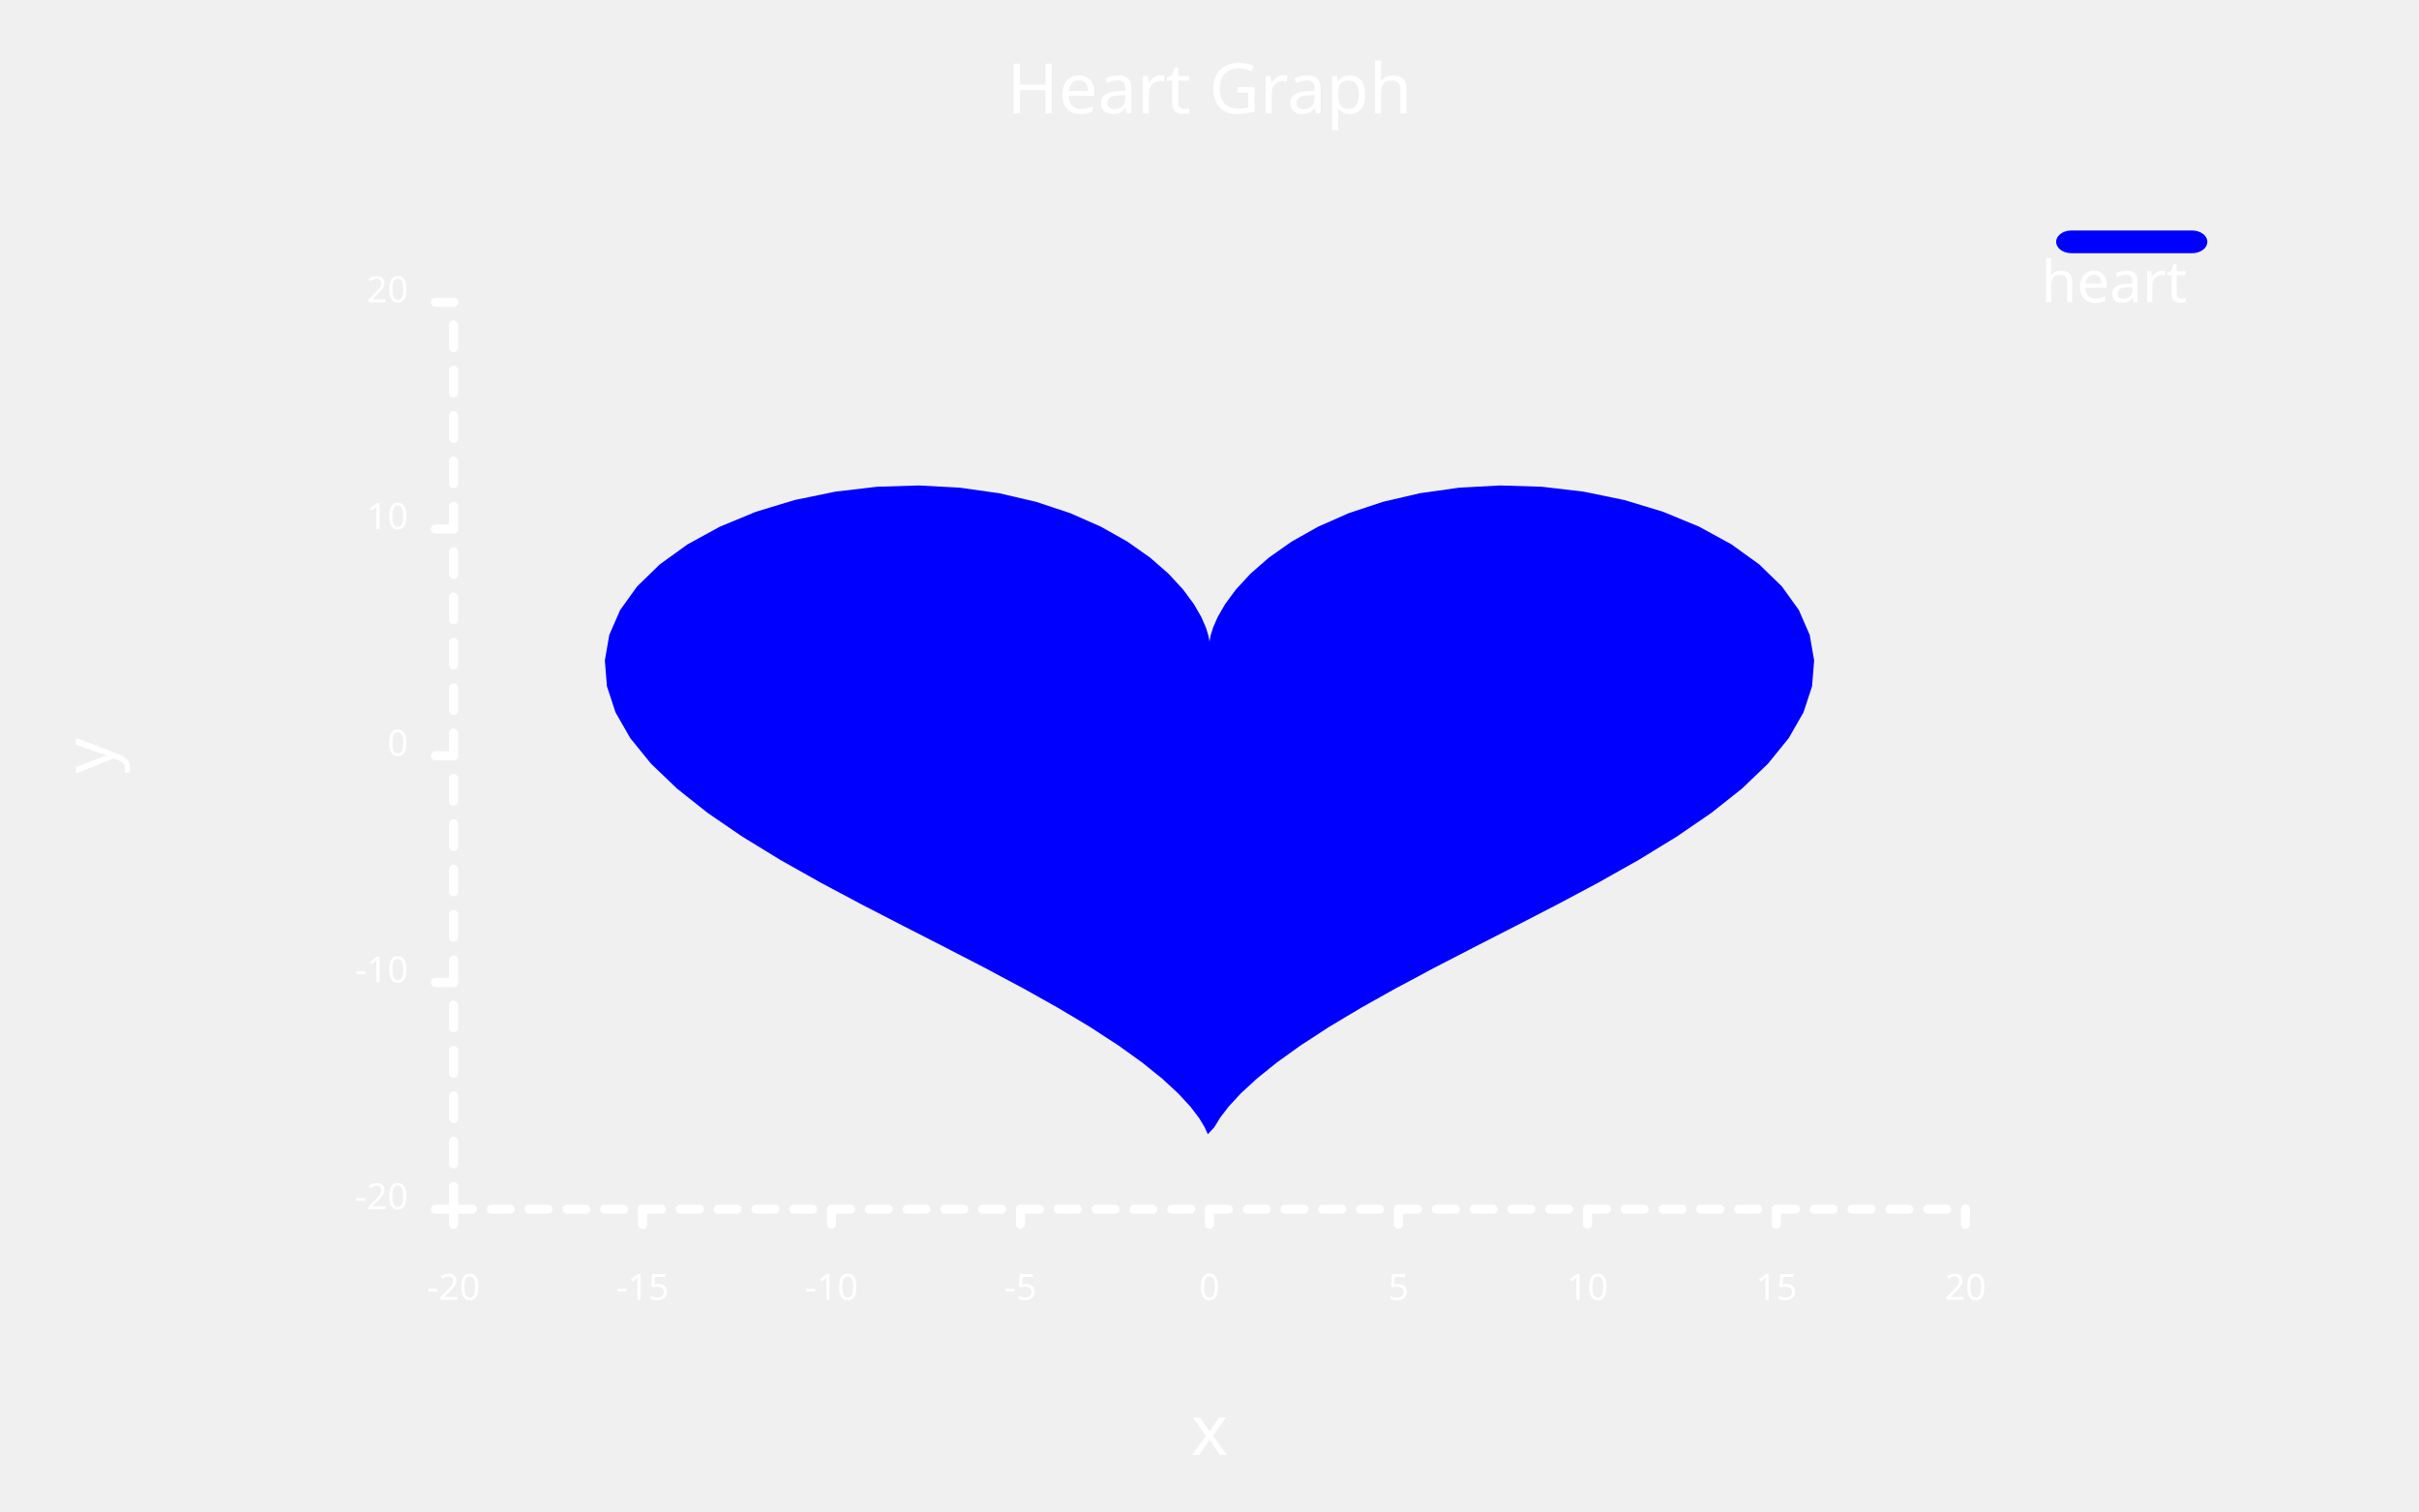
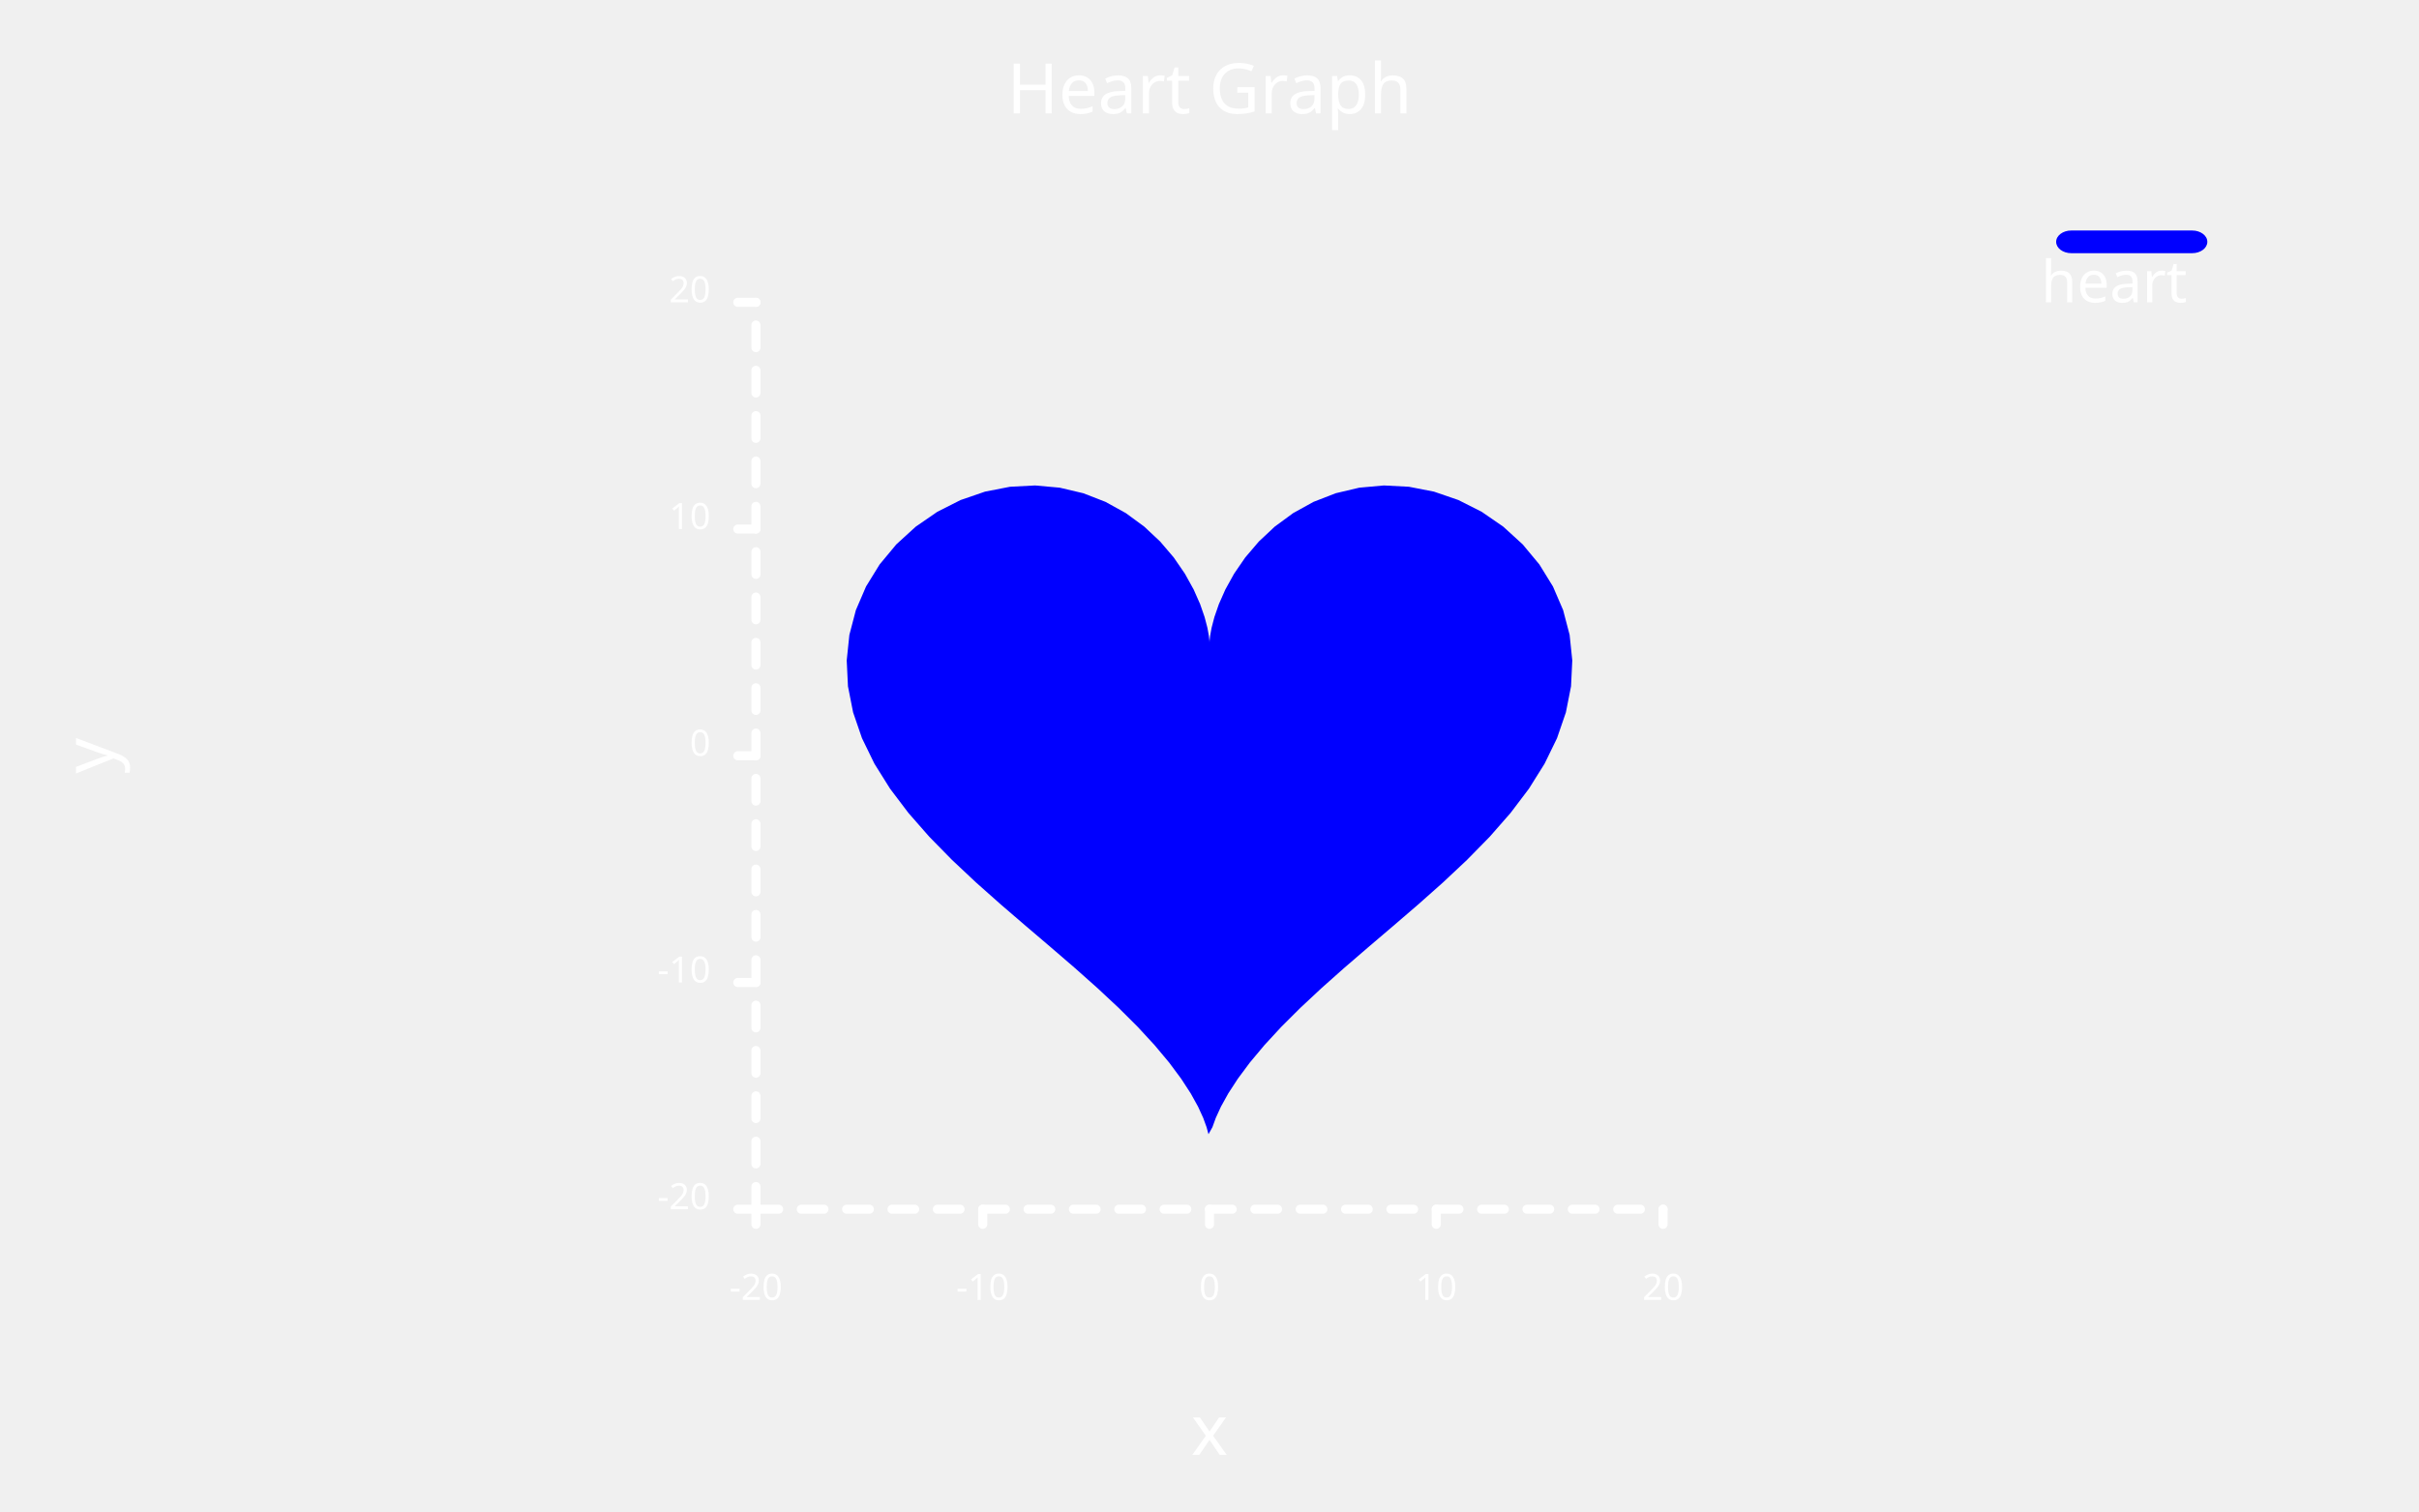
<svg xmlns="http://www.w3.org/2000/svg" class="poloto" width="800" height="500" viewBox="0 0 800 500">
  <style>.poloto { stroke-linecap:round; stroke-linejoin:round; font-family: 'Tahoma', sans-serif; background-color: #262626;} .poloto_scatter{stroke-width:7} .poloto_line{stroke-width:2} .poloto_text{fill: white;} .poloto_axis_lines{stroke: white;stroke-width:3;fill:none;stroke-dasharray:none} .poloto0stroke{stroke:  blue;} .poloto1stroke{stroke:  red;} .poloto2stroke{stroke:  green;} .poloto3stroke{stroke:  gold;} .poloto4stroke{stroke:  aqua;} .poloto5stroke{stroke:  lime;} .poloto6stroke{stroke:  orange;} .poloto7stroke{stroke:  chocolate;} .poloto0fill{fill:blue;} .poloto1fill{fill:red;} .poloto2fill{fill:green;} .poloto3fill{fill:gold;} .poloto4fill{fill:aqua;} .poloto5fill{fill:lime;} .poloto6fill{fill:orange;} .poloto7fill{fill:chocolate;}</style>
  <text class="poloto_text poloto_legend_text" alignment-baseline="middle" text-anchor="start" font-size="large" x="675" y="100">heart</text>
  <rect class="poloto_linefillraw poloto_legend_icon poloto0fill poloto0legend" x="680" y="76.25" width="50" height="7.5" rx="5" ry="5" />
-   <path class="poloto_linefillraw poloto0fill" d=" M 399.438 375.193 L 398.394 372.87 L 396.541 369.809 L 393.684 366.069 L 389.671 361.72 L 384.388 356.837 L 377.768 351.496 L 369.795 345.771 L 360.505 339.729 L 349.983 333.429 L 338.364 326.917 L 325.827 320.228 L 312.592 313.382 L 298.913 306.388 L 285.07 299.245 L 271.359 291.941 L 258.088 284.463 L 245.56 276.797 L 234.071 268.931 L 223.897 260.865 L 215.285 252.607 L 208.447 244.184 L 203.553 235.64 L 200.725 227.038 L 200.035 218.463 L 201.499 210.018 L 205.081 201.82 L 210.692 194.002 L 218.19 186.704 L 227.391 180.065 L 238.068 174.223 L 249.964 169.303 L 262.794 165.411 L 276.259 162.632 L 290.052 161.017 L 303.87 160.586 L 317.42 161.319 L 330.431 163.159 L 342.661 166.009 L 353.904 169.738 L 363.996 174.18 L 372.819 179.143 L 380.306 184.415 L 386.44 189.774 L 391.257 194.991 L 394.838 199.847 L 397.314 204.135 L 398.852 207.676 L 399.657 210.317 L 399.957 211.948 L 400 212.5 L 400.043 211.948 L 400.343 210.317 L 401.148 207.676 L 402.686 204.135 L 405.162 199.847 L 408.743 194.991 L 413.56 189.774 L 419.694 184.415 L 427.181 179.143 L 436.004 174.18 L 446.096 169.738 L 457.339 166.009 L 469.569 163.159 L 482.58 161.319 L 496.13 160.586 L 509.948 161.017 L 523.741 162.632 L 537.206 165.411 L 550.036 169.303 L 561.932 174.223 L 572.609 180.065 L 581.81 186.704 L 589.308 194.002 L 594.919 201.82 L 598.501 210.018 L 599.965 218.463 L 599.275 227.038 L 596.447 235.64 L 591.553 244.184 L 584.715 252.607 L 576.103 260.865 L 565.929 268.931 L 554.44 276.797 L 541.912 284.463 L 528.641 291.941 L 514.93 299.245 L 501.087 306.388 L 487.408 313.382 L 474.173 320.228 L 461.636 326.917 L 450.017 333.429 L 439.495 339.729 L 430.205 345.771 L 422.232 351.496 L 415.612 356.837 L 410.329 361.72 L 406.316 366.069 L 403.459 369.809 L 401.606 372.87 Z" />
+   <path class="poloto_linefillraw poloto0fill" d=" M 399.663 375.193 L 399.037 372.87 L 397.924 369.809 L 396.211 366.069 L 393.803 361.72 L 390.633 356.837 L 386.661 351.496 L 381.877 345.771 L 376.303 339.729 L 369.99 333.429 L 363.018 326.917 L 355.496 320.228 L 347.555 313.382 L 339.348 306.388 L 331.042 299.245 L 322.816 291.941 L 314.853 284.463 L 307.336 276.797 L 300.443 268.931 L 294.338 260.865 L 289.171 252.607 L 285.068 244.184 L 282.132 235.64 L 280.435 227.038 L 280.021 218.463 L 280.9 210.018 L 283.049 201.82 L 286.415 194.002 L 290.914 186.704 L 296.434 180.065 L 302.841 174.223 L 309.978 169.303 L 317.676 165.411 L 325.755 162.632 L 334.031 161.017 L 342.322 160.586 L 350.452 161.319 L 358.259 163.159 L 365.597 166.009 L 372.343 169.738 L 378.398 174.18 L 383.691 179.143 L 388.184 184.415 L 391.864 189.774 L 394.754 194.991 L 396.903 199.847 L 398.388 204.135 L 399.311 207.676 L 399.794 210.317 L 399.974 211.948 L 400 212.5 L 400.026 211.948 L 400.206 210.317 L 400.689 207.676 L 401.612 204.135 L 403.097 199.847 L 405.246 194.991 L 408.136 189.774 L 411.816 184.415 L 416.309 179.143 L 421.602 174.18 L 427.657 169.738 L 434.403 166.009 L 441.741 163.159 L 449.548 161.319 L 457.678 160.586 L 465.969 161.017 L 474.245 162.632 L 482.324 165.411 L 490.022 169.303 L 497.159 174.223 L 503.566 180.065 L 509.086 186.704 L 513.585 194.002 L 516.951 201.82 L 519.1 210.018 L 519.979 218.463 L 519.565 227.038 L 517.868 235.64 L 514.932 244.184 L 510.829 252.607 L 505.662 260.865 L 499.557 268.931 L 492.664 276.797 L 485.147 284.463 L 477.184 291.941 L 468.958 299.245 L 460.652 306.388 L 452.445 313.382 L 444.504 320.228 L 436.982 326.917 L 430.01 333.429 L 423.697 339.729 L 418.123 345.771 L 413.339 351.496 L 409.367 356.837 L 406.197 361.72 L 403.789 366.069 L 402.076 369.809 L 400.963 372.87 Z" />
  <text class="poloto_labels poloto_text poloto_title" alignment-baseline="start" text-anchor="middle" font-size="x-large" x="400" y="37.5">Heart Graph</text>
  <text class="poloto_labels poloto_text poloto_xname" alignment-baseline="start" text-anchor="middle" font-size="x-large" x="400" y="481.25">x</text>
  <text class="poloto_labels poloto_text poloto_yname" alignment-baseline="start" text-anchor="middle" font-size="x-large" transform="rotate(-90,37.5,250)" x="37.5" y="250">y</text>
-   <line class="poloto_axis_lines" stroke="black" x1="150" x2="150" y1="400" y2="405" />
-   <text class="poloto_tick_labels poloto_text" alignment-baseline="start" text-anchor="middle" x="150" y="430">-20</text>
-   <line class="poloto_axis_lines" stroke="black" x1="212.5" x2="212.5" y1="400" y2="405" />
-   <text class="poloto_tick_labels poloto_text" alignment-baseline="start" text-anchor="middle" x="212.5" y="430">-15</text>
-   <line class="poloto_axis_lines" stroke="black" x1="275" x2="275" y1="400" y2="405" />
-   <text class="poloto_tick_labels poloto_text" alignment-baseline="start" text-anchor="middle" x="275" y="430">-10</text>
-   <line class="poloto_axis_lines" stroke="black" x1="337.5" x2="337.5" y1="400" y2="405" />
-   <text class="poloto_tick_labels poloto_text" alignment-baseline="start" text-anchor="middle" x="337.5" y="430">-5</text>
+   <line class="poloto_axis_lines" stroke="black" x1="250" x2="250" y1="400" y2="405" />
+   <text class="poloto_tick_labels poloto_text" alignment-baseline="start" text-anchor="middle" x="250" y="430">-20</text>
+   <line class="poloto_axis_lines" stroke="black" x1="325" x2="325" y1="400" y2="405" />
+   <text class="poloto_tick_labels poloto_text" alignment-baseline="start" text-anchor="middle" x="325" y="430">-10</text>
  <line class="poloto_axis_lines" stroke="black" x1="400" x2="400" y1="400" y2="405" />
  <text class="poloto_tick_labels poloto_text" alignment-baseline="start" text-anchor="middle" x="400" y="430">0</text>
-   <line class="poloto_axis_lines" stroke="black" x1="462.5" x2="462.5" y1="400" y2="405" />
-   <text class="poloto_tick_labels poloto_text" alignment-baseline="start" text-anchor="middle" x="462.5" y="430">5</text>
-   <line class="poloto_axis_lines" stroke="black" x1="525" x2="525" y1="400" y2="405" />
-   <text class="poloto_tick_labels poloto_text" alignment-baseline="start" text-anchor="middle" x="525" y="430">10</text>
-   <line class="poloto_axis_lines" stroke="black" x1="587.5" x2="587.5" y1="400" y2="405" />
-   <text class="poloto_tick_labels poloto_text" alignment-baseline="start" text-anchor="middle" x="587.5" y="430">15</text>
-   <line class="poloto_axis_lines" stroke="black" x1="650" x2="650" y1="400" y2="405" />
-   <text class="poloto_tick_labels poloto_text" alignment-baseline="start" text-anchor="middle" x="650" y="430">20</text>
-   <line class="poloto_axis_lines" stroke="black" x1="150" x2="144" y1="400" y2="400" />
-   <text class="poloto_tick_labels poloto_text" alignment-baseline="middle" text-anchor="end" x="135" y="400">-20</text>
-   <line class="poloto_axis_lines" stroke="black" x1="150" x2="144" y1="325" y2="325" />
-   <text class="poloto_tick_labels poloto_text" alignment-baseline="middle" text-anchor="end" x="135" y="325">-10</text>
-   <line class="poloto_axis_lines" stroke="black" x1="150" x2="144" y1="250" y2="250" />
-   <text class="poloto_tick_labels poloto_text" alignment-baseline="middle" text-anchor="end" x="135" y="250">0</text>
-   <line class="poloto_axis_lines" stroke="black" x1="150" x2="144" y1="175" y2="175" />
-   <text class="poloto_tick_labels poloto_text" alignment-baseline="middle" text-anchor="end" x="135" y="175">10</text>
-   <line class="poloto_axis_lines" stroke="black" x1="150" x2="144" y1="100" y2="100" />
-   <text class="poloto_tick_labels poloto_text" alignment-baseline="middle" text-anchor="end" x="135" y="100">20</text>
-   <path stroke="black" fill="none" class="poloto_axis_lines" style="stroke-dasharray:6.25;stroke-dashoffset:-0;" d=" M 150 400 L 650 400" />
-   <path stroke="black" fill="none" class="poloto_axis_lines" style="stroke-dasharray:7.5;stroke-dashoffset:-0;" d=" M 150 400 L 150 100" />
+   <line class="poloto_axis_lines" stroke="black" x1="475" x2="475" y1="400" y2="405" />
+   <text class="poloto_tick_labels poloto_text" alignment-baseline="start" text-anchor="middle" x="475" y="430">10</text>
+   <line class="poloto_axis_lines" stroke="black" x1="550" x2="550" y1="400" y2="405" />
+   <text class="poloto_tick_labels poloto_text" alignment-baseline="start" text-anchor="middle" x="550" y="430">20</text>
+   <line class="poloto_axis_lines" stroke="black" x1="250" x2="244" y1="400" y2="400" />
+   <text class="poloto_tick_labels poloto_text" alignment-baseline="middle" text-anchor="end" x="235" y="400">-20</text>
+   <line class="poloto_axis_lines" stroke="black" x1="250" x2="244" y1="325" y2="325" />
+   <text class="poloto_tick_labels poloto_text" alignment-baseline="middle" text-anchor="end" x="235" y="325">-10</text>
+   <line class="poloto_axis_lines" stroke="black" x1="250" x2="244" y1="250" y2="250" />
+   <text class="poloto_tick_labels poloto_text" alignment-baseline="middle" text-anchor="end" x="235" y="250">0</text>
+   <line class="poloto_axis_lines" stroke="black" x1="250" x2="244" y1="175" y2="175" />
+   <text class="poloto_tick_labels poloto_text" alignment-baseline="middle" text-anchor="end" x="235" y="175">10</text>
+   <line class="poloto_axis_lines" stroke="black" x1="250" x2="244" y1="100" y2="100" />
+   <text class="poloto_tick_labels poloto_text" alignment-baseline="middle" text-anchor="end" x="235" y="100">20</text>
+   <path stroke="black" fill="none" class="poloto_axis_lines" style="stroke-dasharray:7.5;stroke-dashoffset:-0;" d=" M 250 400 L 550 400" />
+   <path stroke="black" fill="none" class="poloto_axis_lines" style="stroke-dasharray:7.5;stroke-dashoffset:-0;" d=" M 250 400 L 250 100" />
</svg>
